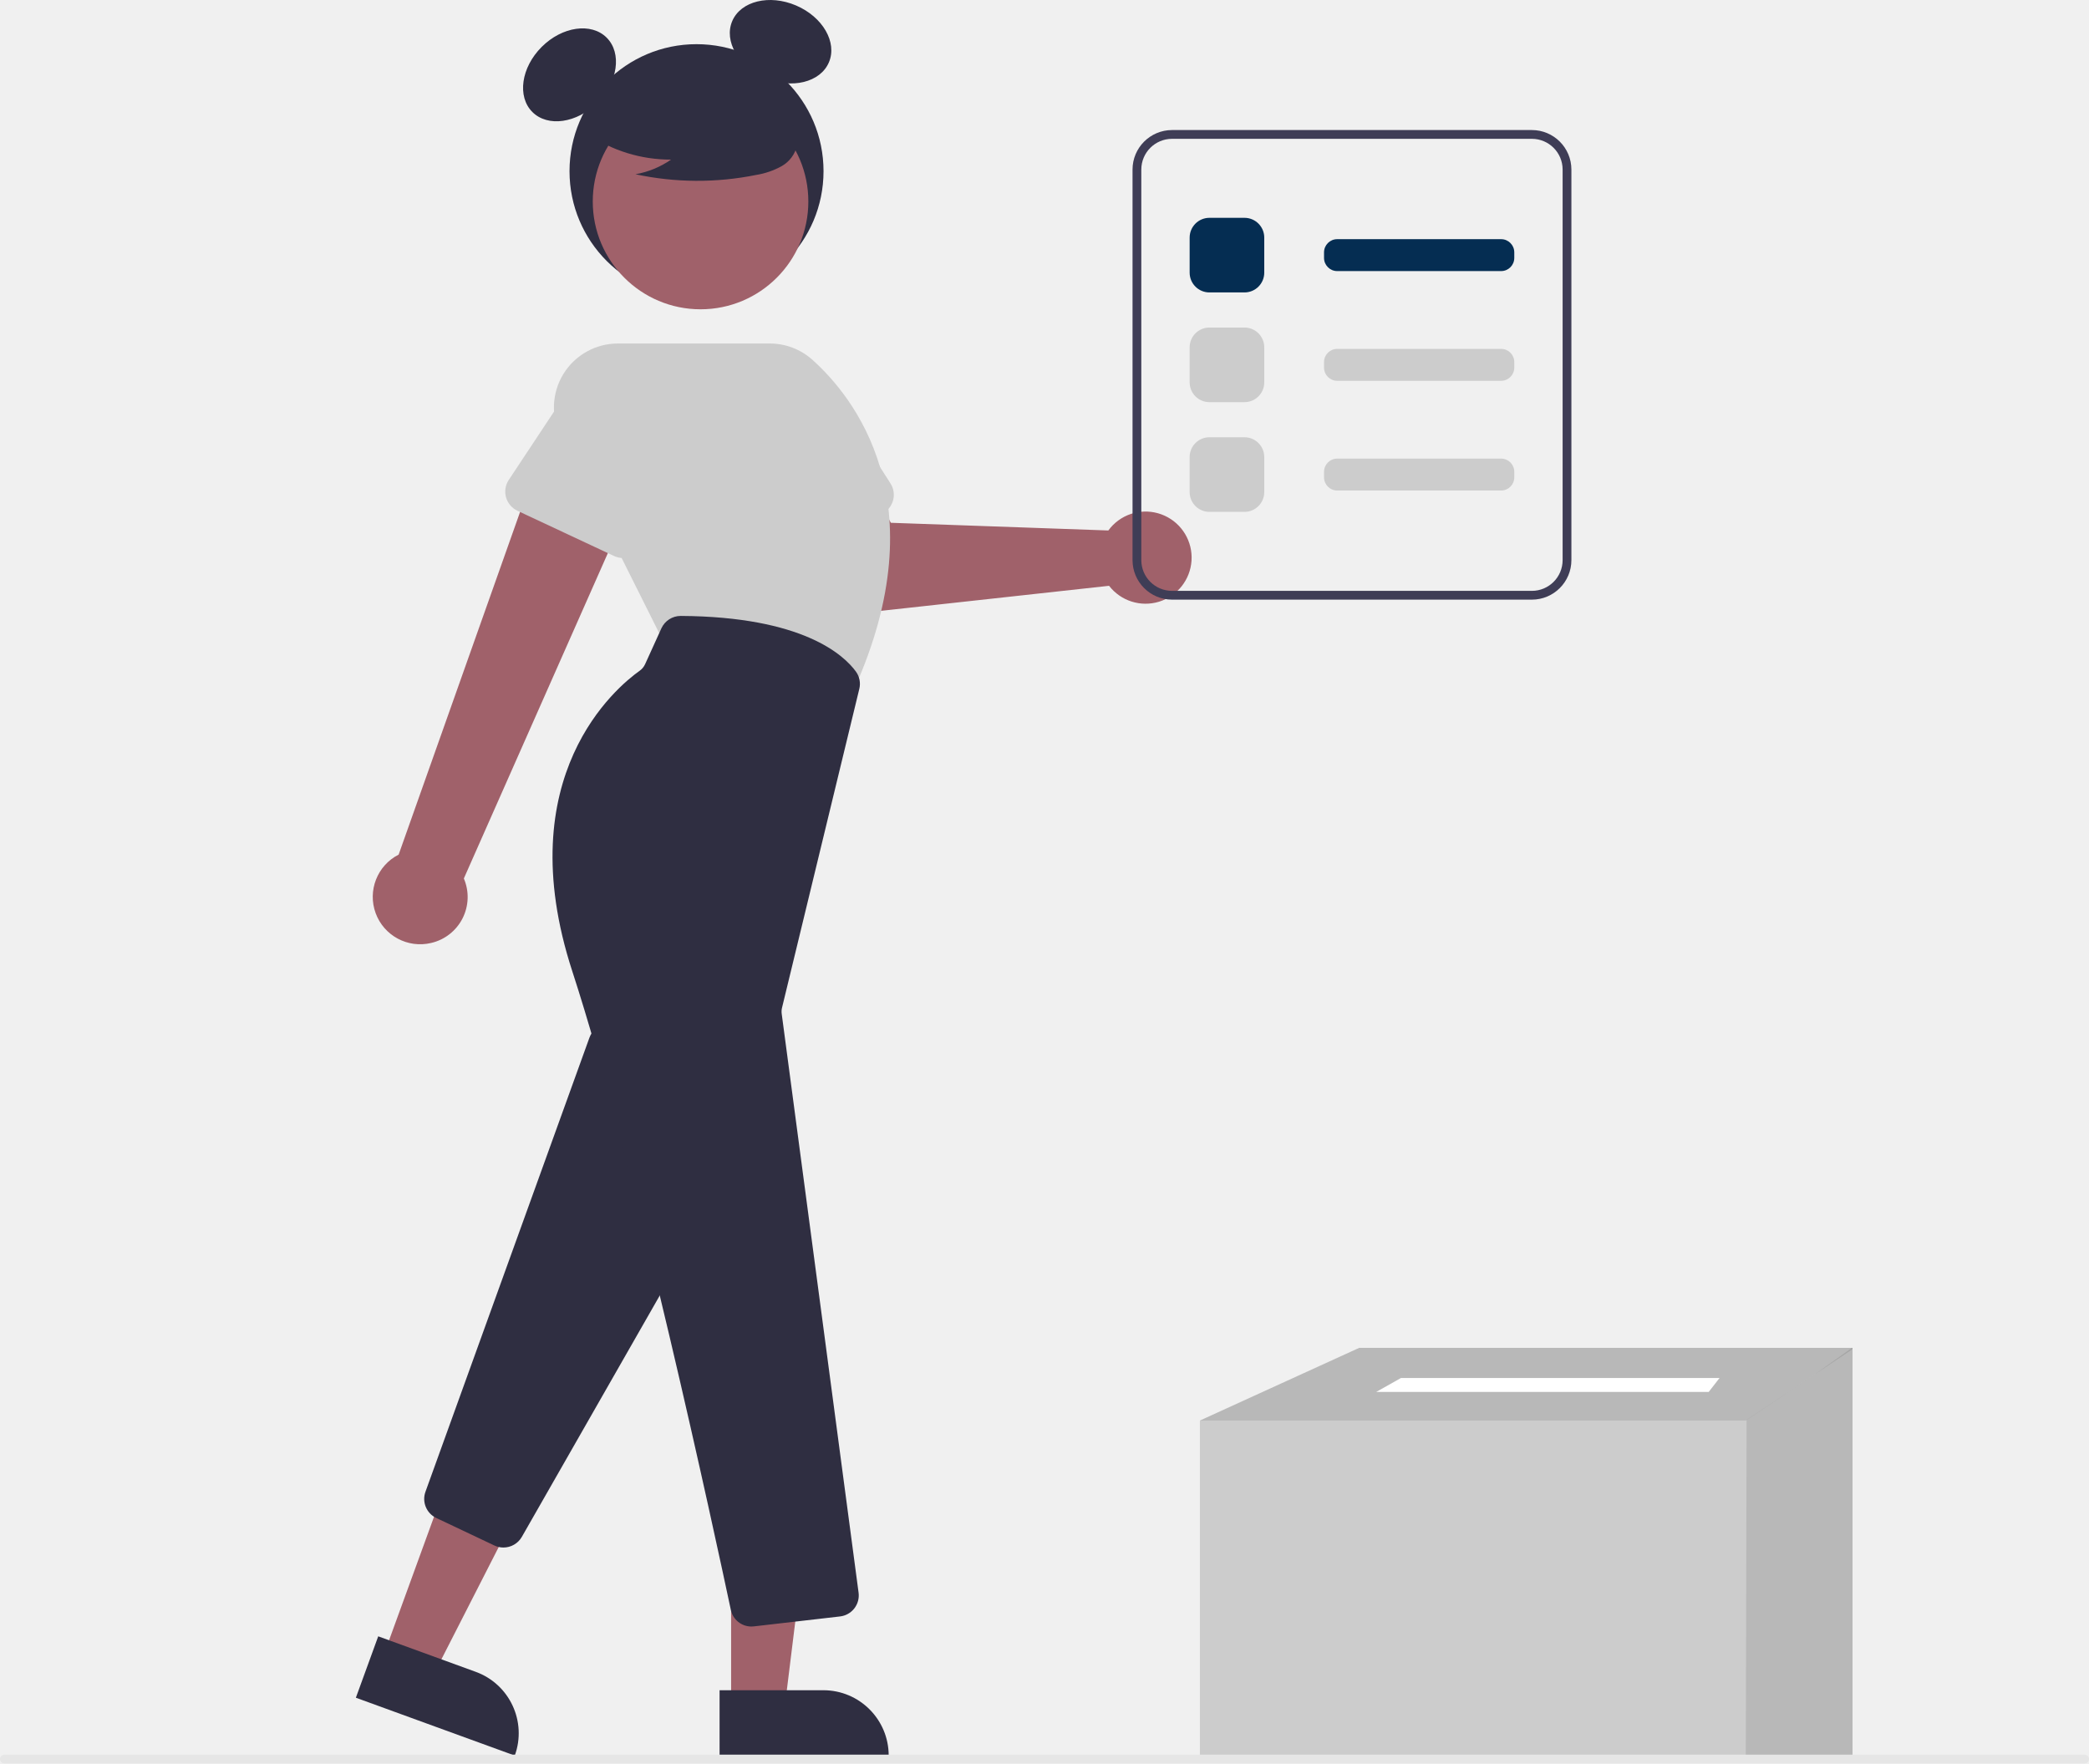
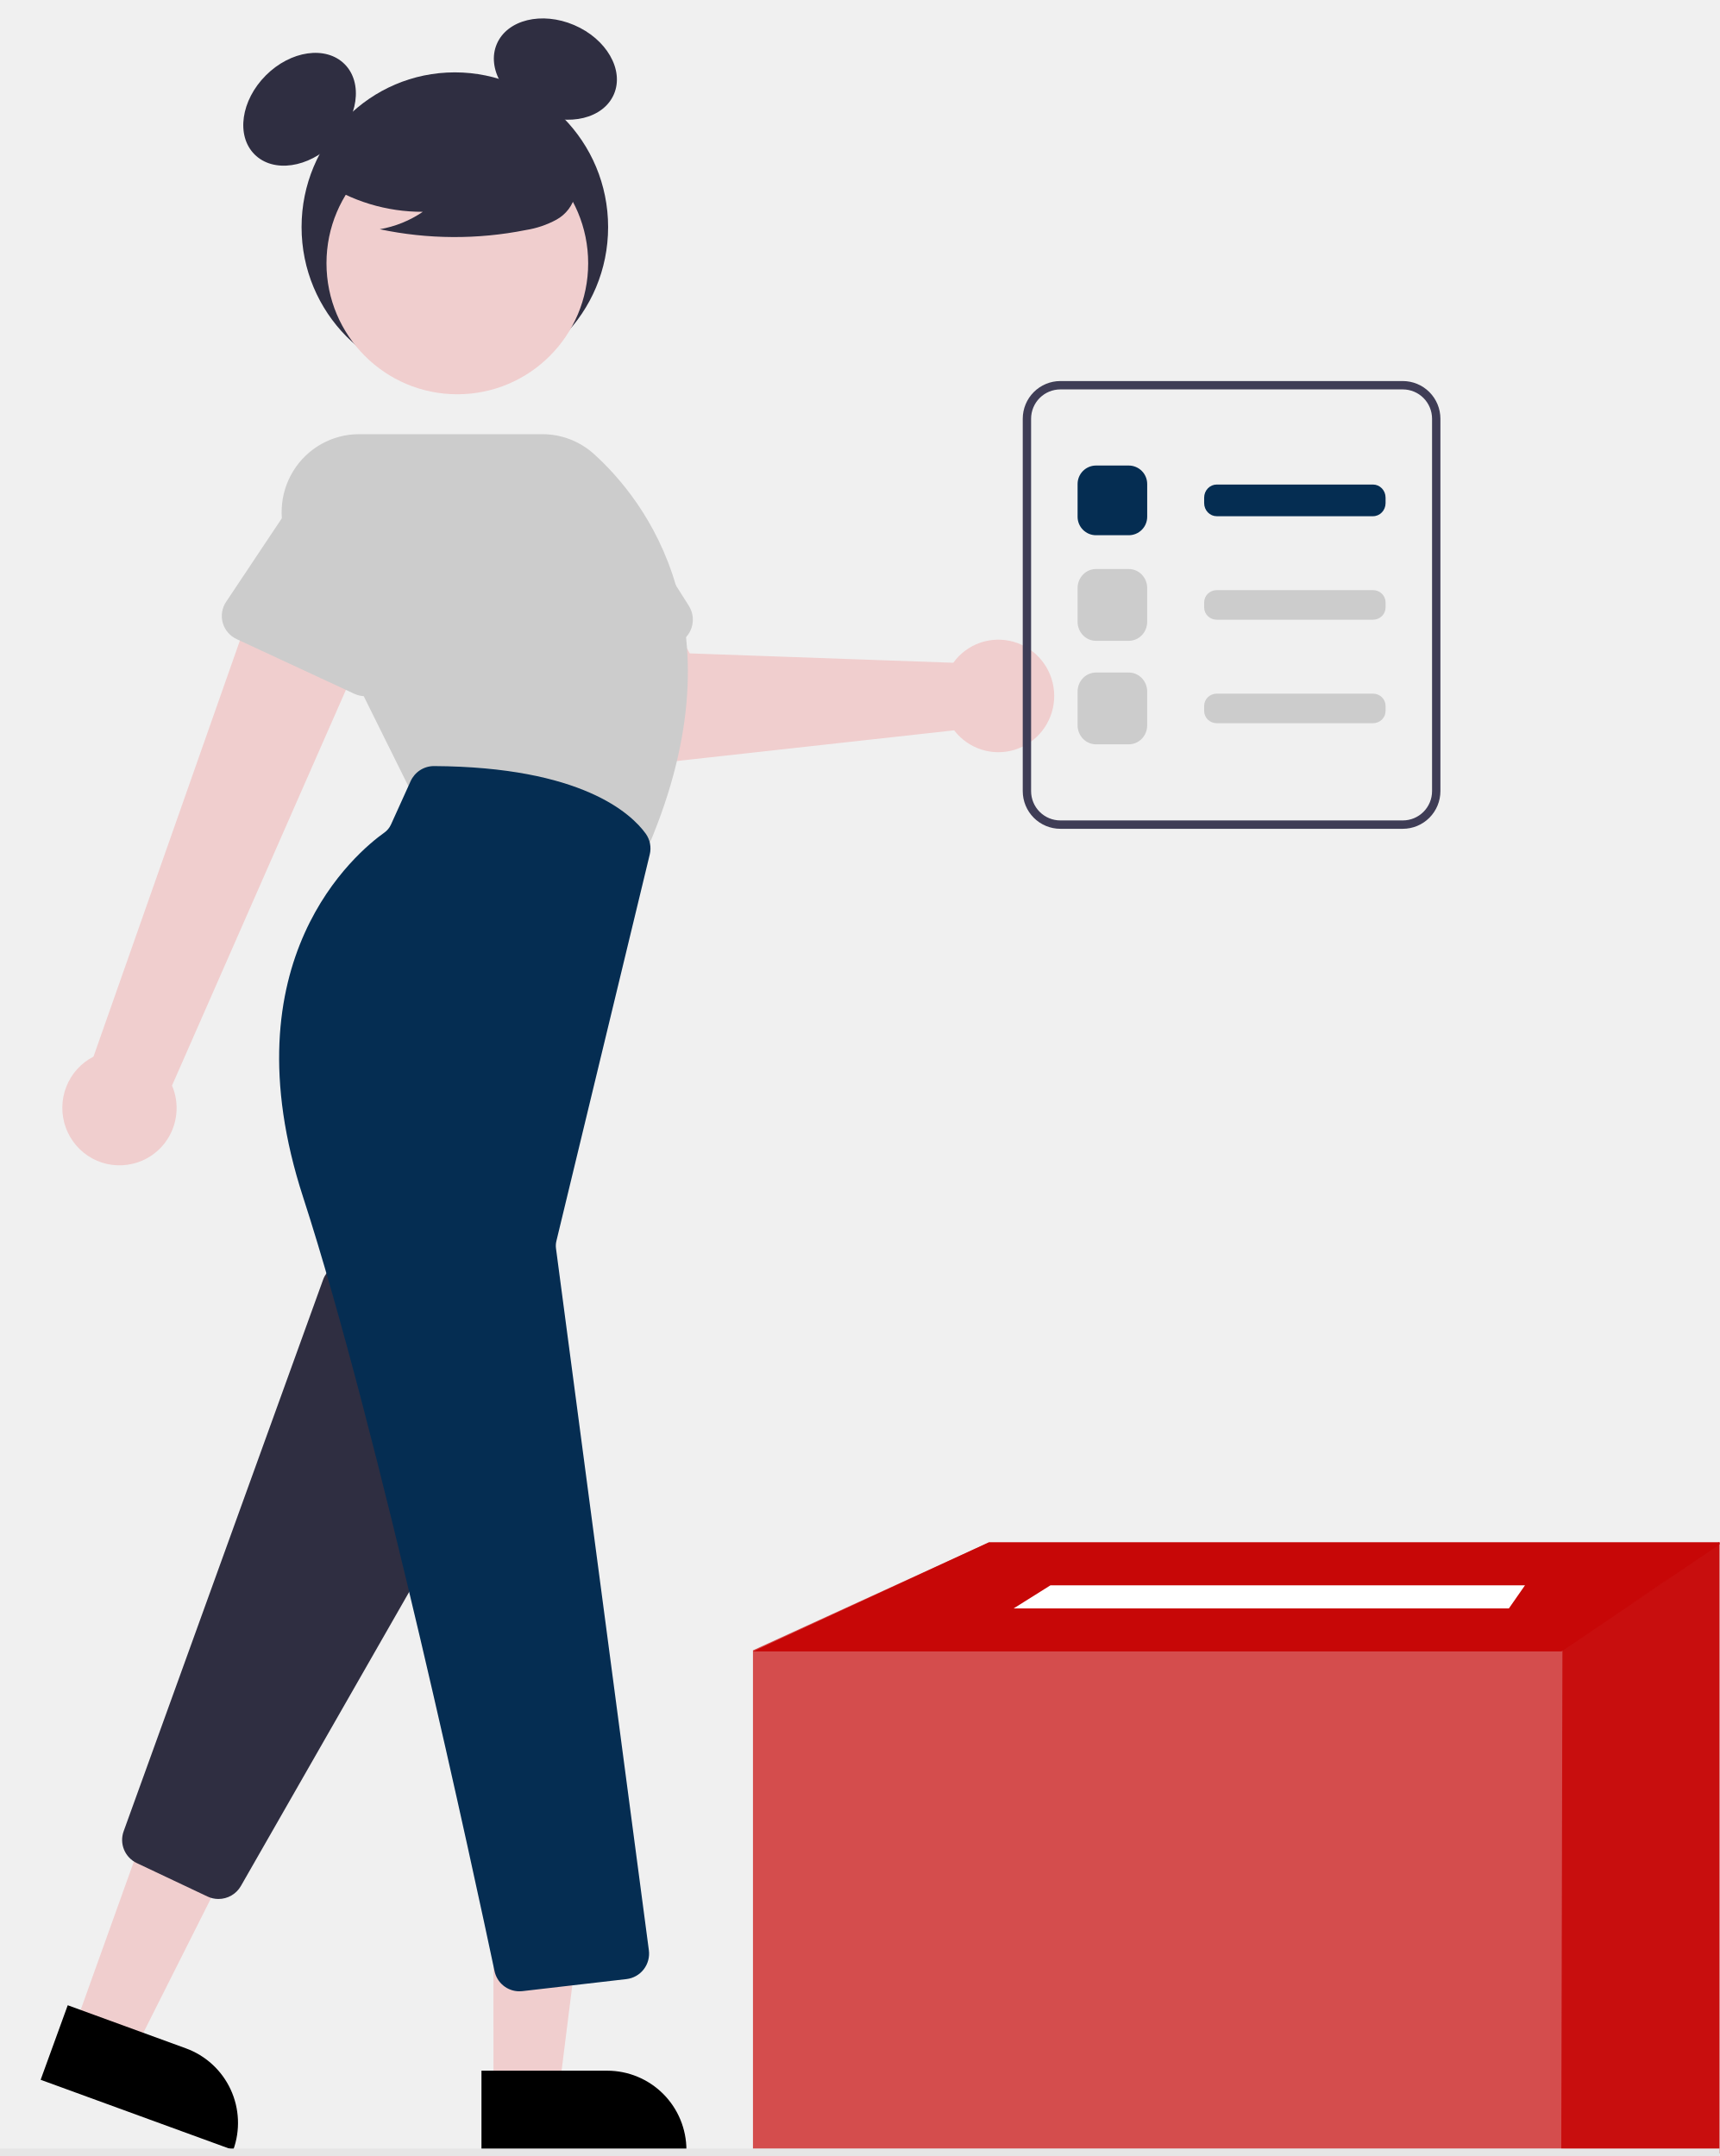
- <svg xmlns="http://www.w3.org/2000/svg" data-name="Layer 1" width="476" height="401.805" viewBox="0 0 476 401.805">
-   <path id="ad4b1b16-27d0-4c9f-840a-ee213421f5fc-644" data-name="Path 704" d="M615.624,368.703a10.52,10.52,0,0,0-1.072,1.264l-49.562-1.751-5.669-10.631-17.162,6.458,8.206,19.8a8,8,0,0,0,8.263,4.889l56.085-6.158a10.5,10.5,0,1,0,.911-13.866Z" transform="translate(-362 -249.0974)" fill="#a0616a" />
-   <circle cx="158.71" cy="39.005" r="28.94" fill="#2f2e41" />
-   <ellipse cx="491.77" cy="266.148" rx="11.975" ry="8.981" transform="translate(-406.1588 176.5892) rotate(-45)" fill="#2f2e41" />
-   <ellipse cx="539.86" cy="258.604" rx="8.981" ry="11.975" transform="translate(-272.0264 404.3829) rotate(-66.86956)" fill="#2f2e41" />
-   <path d="M562.816,366.244l-22.209,9.931a4.817,4.817,0,0,1-6.604-3.096l-6.549-23.353A13.377,13.377,0,0,1,551.91,338.875l13.001,20.382a4.817,4.817,0,0,1-2.095,6.986Z" transform="translate(-362 -249.0974)" fill="#ccc" />
-   <path d="M460.248,463.954a10.743,10.743,0,0,0,7.445-14.694L507.295,359.788l-22.655-5.706-31.804,89.742a10.801,10.801,0,0,0,7.412,20.13Z" transform="translate(-362 -249.0974)" fill="#a0616a" />
-   <polygon points="87.453 377.033 98.973 381.227 120.634 338.789 103.631 332.599 87.453 377.033" fill="#a0616a" />
-   <path d="M444.474,628.082h38.531a0,0,0,0,1,0,0V642.969a0,0,0,0,1,0,0H459.36a14.887,14.887,0,0,1-14.887-14.887v0A0,0,0,0,1,444.474,628.082Z" transform="translate(320.0624 1142.26) rotate(-159.9935)" fill="#2f2e41" />
-   <path d="M476.702,601.708a4.774,4.774,0,0,1-2.044-.459l-13.239-6.271A4.799,4.799,0,0,1,458.95,588.989l37.364-103.468a4.817,4.817,0,0,1,8.661-.841l19.762,32.937a4.822,4.822,0,0,1,.052,4.868l-43.887,76.802A4.84,4.84,0,0,1,476.702,601.708Z" transform="translate(-362 -249.0974)" fill="#2f2e41" />
-   <circle cx="159.628" cy="45.913" r="24.561" fill="#a0616a" />
-   <path d="M556.375,406.68l-43.488-11.96-23.13-46.259a14.576,14.576,0,0,1,13.038-21.095h34.599a14.557,14.557,0,0,1,9.73,3.721c9.281,8.315,28.781,32.285,9.439,75.173Z" transform="translate(-362 -249.0974)" fill="#ccc" />
-   <path d="M501.934,375.789l-22.033-10.314a4.817,4.817,0,0,1-1.974-7.022L491.317,338.232a13.377,13.377,0,0,1,24.198,11.413L508.591,372.808a4.817,4.817,0,0,1-6.657,2.982Z" transform="translate(-362 -249.0974)" fill="#ccc" />
-   <polygon points="166.591 388.629 178.851 388.629 184.684 341.341 166.589 341.342 166.591 388.629" fill="#a0616a" />
-   <path d="M525.965,634.223h38.531a0,0,0,0,1,0,0v14.887a0,0,0,0,1,0,0H540.851a14.887,14.887,0,0,1-14.887-14.887v0A0,0,0,0,1,525.965,634.223Z" transform="translate(728.4891 1034.211) rotate(179.9974)" fill="#2f2e41" />
-   <path d="M533.221,619.707a4.791,4.791,0,0,1-4.698-3.814c-3.524-16.604-21.826-101.651-36.111-145.459-14.534-44.57,10.218-64.872,15.328-68.489a3.763,3.763,0,0,0,1.253-1.513l3.712-8.166a4.834,4.834,0,0,1,4.397-2.827h.03c27.829.166,37.184,8.939,39.914,12.703a4.761,4.761,0,0,1,.754,3.926l-17.608,72.645a3.75,3.75,0,0,0-.073,1.377l17.518,131.9a4.818,4.818,0,0,1-4.223,5.42l-19.629,2.264A4.925,4.925,0,0,1,533.221,619.707Z" transform="translate(-362 -249.0974)" fill="#2f2e41" />
-   <path d="M495.82,279.562a33.405,33.405,0,0,0,19.091,5.9,20.471,20.471,0,0,1-8.114,3.338,67.359,67.359,0,0,0,27.514.155,17.807,17.807,0,0,0,5.76-1.978,7.289,7.289,0,0,0,3.555-4.755c.604-3.449-2.083-6.582-4.876-8.693a35.967,35.967,0,0,0-30.224-6.04c-3.376.873-6.759,2.347-8.951,5.059s-2.843,6.891-.753,9.684Z" transform="translate(-362 -249.0974)" fill="#2f2e41" />
-   <polygon points="422.116 307.116 422.116 400.848 397.802 400.145 273.41 400.145 273.41 323.678 309.706 307.116 422.116 307.116" fill="#ccc" />
-   <polygon points="422.116 307.116 422.116 307.408 413.387 313.25 397.802 323.678 273.41 323.678 309.706 307.116 422.116 307.116" opacity="0.1" style="isolation:isolate" />
-   <polygon points="422.116 307.116 422.116 400.848 397.802 400.145 397.978 323.501 413.387 313.25 421.975 307.116 422.116 307.116" opacity="0.1" style="isolation:isolate" />
-   <polygon points="389.344 317.158 313.582 317.158 319.22 313.987 391.811 313.987 389.344 317.158" fill="#fff" />
-   <path id="f35e270b-7f5a-4111-9d26-c6e282c8c57d-645" data-name="Path 717" d="M837,650.903H363a1,1,0,0,1,0-2H837a1,1,0,0,1,0,2Z" transform="translate(-362 -249.0974)" fill="#e6e6e6" />
-   <path d="M711.059,385.729h-82a9.01,9.01,0,0,1-9-9v-89a9.01,9.01,0,0,1,9-9h82a9.01,9.01,0,0,1,9,9v89A9.01,9.01,0,0,1,711.059,385.729Zm-82-105a7.008,7.008,0,0,0-7,7v89a7.008,7.008,0,0,0,7,7h82a7.008,7.008,0,0,0,7-7v-89a7.008,7.008,0,0,0-7-7Z" transform="translate(-362 -249.0974)" fill="#3f3d56" />
-   <path d="M645.574,315.729h-8a4.505,4.505,0,0,1-4.5-4.5v-8a4.505,4.505,0,0,1,4.5-4.5h8a4.505,4.505,0,0,1,4.5,4.5v8A4.505,4.505,0,0,1,645.574,315.729Z" transform="translate(-362 -249.0974)" fill="#052d52" />
-   <path d="M645.574,340.729h-8a4.505,4.505,0,0,1-4.5-4.5v-8a4.505,4.505,0,0,1,4.5-4.5h8a4.505,4.505,0,0,1,4.5,4.5v8A4.505,4.505,0,0,1,645.574,340.729Z" transform="translate(-362 -249.0974)" fill="#ccc" />
-   <path d="M704.044,310.866H666.695a3.003,3.003,0,0,1-3-3v-1.274a3.003,3.003,0,0,1,3-3H704.044a3.003,3.003,0,0,1,3,3v1.274A3.003,3.003,0,0,1,704.044,310.866Z" transform="translate(-362 -249.0974)" fill="#052d52" />
-   <path d="M704.044,335.866H666.695a3.003,3.003,0,0,1-3-3v-1.274a3.003,3.003,0,0,1,3-3H704.044a3.003,3.003,0,0,1,3,3v1.274A3.003,3.003,0,0,1,704.044,335.866Z" transform="translate(-362 -249.0974)" fill="#ccc" />
-   <path d="M645.574,365.729h-8a4.505,4.505,0,0,1-4.5-4.5v-8a4.505,4.505,0,0,1,4.5-4.5h8a4.505,4.505,0,0,1,4.5,4.5v8A4.505,4.505,0,0,1,645.574,365.729Z" transform="translate(-362 -249.0974)" fill="#ccc" />
-   <path d="M704.044,360.866H666.695a3.003,3.003,0,0,1-3-3v-1.274a3.003,3.003,0,0,1,3-3H704.044a3.003,3.003,0,0,1,3,3v1.274A3.003,3.003,0,0,1,704.044,360.866Z" transform="translate(-362 -249.0974)" fill="#ccc" />
+ <svg xmlns="http://www.w3.org/2000/svg" width="622" height="780" viewBox="0 0 622 780" fill="none">
+   <g clip-path="url(#clip0_14524_121584)">
+     <path d="M346.874 237.323C346.124 238.084 345.434 238.904 344.811 239.774L249.457 236.379L238.55 215.766L205.531 228.288L221.319 266.679C222.594 269.78 224.834 272.381 227.7 274.09C230.567 275.799 233.906 276.525 237.217 276.159L345.121 264.219C347.629 267.492 351.065 269.918 354.974 271.174C358.883 272.43 363.079 272.457 367.003 271.251C370.928 270.046 374.395 267.664 376.944 264.424C379.492 261.183 381.001 257.237 381.27 253.111C381.539 248.985 380.555 244.875 378.449 241.326C376.343 237.777 373.215 234.959 369.481 233.246C365.747 231.533 361.584 231.007 357.545 231.737C353.507 232.467 349.785 234.419 346.874 237.333V237.323Z" fill="#F0CECE" />
+     <path d="M164.517 138.124C195.135 138.124 219.956 113.065 219.956 82.152C219.956 51.239 195.135 26.18 164.517 26.18C133.899 26.18 109.078 51.239 109.078 82.152C109.078 113.065 133.899 138.124 164.517 138.124Z" fill="#2F2E41" />
+     <path d="M120.577 51.776C129.574 42.76 131.398 29.969 124.65 23.207C117.902 16.445 105.137 18.273 96.139 27.289C87.142 36.304 85.318 49.095 92.066 55.857C98.815 62.619 111.579 60.791 120.577 51.776Z" fill="#2F2E41" />
+     <path d="M222.07 34.059C225.819 25.265 219.372 14.075 207.67 9.067C195.968 4.058 183.443 7.127 179.694 15.921C175.945 24.715 182.392 35.904 194.094 40.913C205.796 45.921 218.321 42.853 222.07 34.059Z" fill="#2F2E41" />
+     <path d="M245.118 232.707L202.373 251.963C201.157 252.511 199.838 252.789 198.506 252.777C197.174 252.764 195.86 252.463 194.653 251.894C193.447 251.324 192.377 250.499 191.516 249.475C190.654 248.451 190.022 247.252 189.663 245.96L177.057 200.677C174.317 194.393 174.161 187.272 176.622 180.872C179.083 174.473 183.962 169.317 190.189 166.533C196.416 163.75 203.484 163.567 209.845 166.023C216.207 168.479 221.342 173.375 224.127 179.639L249.151 219.16C249.867 220.292 250.333 221.566 250.516 222.895C250.7 224.225 250.596 225.578 250.214 226.864C249.831 228.15 249.178 229.337 248.298 230.345C247.419 231.354 246.334 232.159 245.118 232.707Z" fill="#CCCCCC" />
+     <path d="M47.987 421.028C50.912 420.344 53.652 419.022 56.014 417.156C58.377 415.289 60.304 412.924 61.661 410.226C63.018 407.528 63.771 404.564 63.867 401.541C63.964 398.518 63.401 395.511 62.219 392.731L137.925 220.433L94.617 209.445L33.819 382.263C29.314 384.573 25.807 388.468 23.963 393.209C22.118 397.949 22.064 403.207 23.811 407.985C25.557 412.763 28.983 416.73 33.439 419.134C37.895 421.538 43.071 422.212 47.987 421.028Z" fill="#F0CECE" />
+     <path d="M27.043 733.084L48.951 741.182L90.144 659.244L57.809 647.293L27.043 733.084Z" fill="#F0CECE" />
+     <path d="M84.359 777.84L14.701 752.426L24.5 725.458L67.245 741.053C74.383 743.657 80.196 748.996 83.406 755.894C86.615 762.793 86.958 770.687 84.359 777.84Z" fill="black" />
+     <path d="M79.009 687.013C77.644 687.013 76.296 686.711 75.062 686.128L49.5 674.034C47.404 673.052 45.753 671.321 44.871 669.183C43.989 667.045 43.94 664.655 44.734 662.483L116.876 462.939C117.473 461.286 118.528 459.837 119.917 458.759C121.306 457.681 122.973 457.018 124.723 456.848C126.474 456.678 128.237 457.008 129.808 457.799C131.379 458.589 132.693 459.809 133.598 461.316L171.755 524.837C172.604 526.252 173.061 527.868 173.079 529.517C173.096 531.167 172.674 532.792 171.856 534.225L87.118 682.342C86.297 683.764 85.115 684.945 83.691 685.765C82.267 686.585 80.652 687.015 79.009 687.013Z" fill="#2F2E41" />
+     <path d="M165.416 142.639C191.553 142.639 212.742 121.419 212.742 95.243C212.742 69.067 191.553 47.848 165.416 47.848C139.278 47.848 118.09 69.067 118.09 95.243C118.09 121.419 139.278 142.639 165.416 142.639Z" fill="#F0CECE" />
+     <path d="M232.609 310.554L149.185 287.412L104.815 197.901C102.684 193.6 101.677 188.822 101.892 184.019C102.106 179.216 103.534 174.548 106.039 170.458C108.545 166.369 112.046 162.993 116.209 160.652C120.372 158.311 125.059 157.082 129.825 157.082H196.198C203.087 157.078 209.735 159.642 214.864 164.283C232.668 180.372 270.074 226.755 232.97 309.745L232.609 310.554Z" fill="#CCCCCC" />
+     <path d="M128.17 251.003L85.589 231.215C84.377 230.652 83.302 229.836 82.437 228.824C81.572 227.811 80.936 226.625 80.574 225.347C80.212 224.068 80.132 222.727 80.339 221.415C80.546 220.103 81.035 218.851 81.773 217.743L107.651 178.945C110.591 172.811 115.859 168.084 122.302 165.8C128.745 163.515 135.838 163.86 142.026 166.757C148.214 169.655 152.992 174.869 155.315 181.258C157.637 187.647 157.314 194.689 154.416 200.842L141.035 245.282C140.651 246.554 139.996 247.73 139.114 248.728C138.231 249.726 137.143 250.524 135.922 251.067C134.701 251.61 133.377 251.885 132.039 251.874C130.701 251.863 129.382 251.566 128.17 251.003Z" fill="#CCCCCC" />
+     <path d="M178.488 755.625H202.308L213.641 665.348L178.484 665.35L178.488 755.625Z" fill="#F0CECE" />
+     <path d="M248.281 777.836L174.149 777.839L174.148 749.139L219.638 749.137C227.234 749.137 234.52 752.16 239.891 757.542C245.263 762.924 248.281 770.224 248.281 777.836Z" fill="black" />
+     <path d="M187.875 720.416C185.761 720.419 183.711 719.691 182.07 718.353C180.429 717.016 179.298 715.151 178.867 713.074C172.109 681.111 137.013 517.395 109.621 433.065C81.75 347.267 129.215 308.187 139.013 301.225C140.056 300.485 140.885 299.48 141.415 298.313L148.534 282.593C149.272 280.971 150.459 279.595 151.954 278.63C153.449 277.665 155.188 277.153 156.965 277.152H157.023C210.387 277.472 228.326 294.359 233.562 301.605C234.334 302.684 234.864 303.919 235.113 305.225C235.363 306.53 235.327 307.874 235.007 309.163L201.243 449.004C201.034 449.871 200.986 450.77 201.103 451.654L234.696 705.562C234.857 706.782 234.775 708.023 234.454 709.211C234.133 710.399 233.579 711.511 232.826 712.482C232.072 713.453 231.133 714.264 230.064 714.867C228.995 715.471 227.817 715.854 226.598 715.995L188.959 720.354C188.599 720.396 188.237 720.416 187.875 720.416Z" fill="#052D52" />
+     <path d="M116.285 65.477C127.061 72.787 139.851 76.677 152.938 76.626C148.269 79.811 142.955 81.963 137.36 82.933C154.76 86.606 172.744 86.706 190.185 83.225C194.061 82.613 197.802 81.349 201.243 79.487C202.957 78.545 204.451 77.258 205.627 75.71C206.803 74.162 207.635 72.388 208.068 70.503C209.227 63.986 204.068 58.066 198.707 54.077C190.498 48.061 181.034 43.916 170.998 41.943C160.962 39.969 150.606 40.215 140.679 42.664C134.197 44.313 127.703 47.099 123.493 52.223C119.282 57.346 118.035 65.245 122.047 70.52L116.285 65.477Z" fill="#2F2E41" />
+     <path d="M507.404 299.846H383.526C379.921 299.842 376.465 298.405 373.916 295.851C371.368 293.296 369.934 289.833 369.93 286.221V151.481C369.934 147.868 371.368 144.405 373.916 141.851C376.465 139.296 379.921 137.86 383.526 137.855H507.404C511.008 137.86 514.464 139.296 517.013 141.851C519.562 144.405 520.996 147.868 521 151.481V286.221C520.996 289.833 519.562 293.296 517.013 295.851C514.464 298.405 511.008 299.842 507.404 299.846ZM383.526 140.883C380.722 140.886 378.034 142.004 376.052 143.991C374.069 145.977 372.954 148.671 372.951 151.481V286.221C372.954 289.03 374.069 291.724 376.052 293.711C378.034 295.697 380.722 296.815 383.526 296.818H507.404C510.207 296.815 512.895 295.697 514.878 293.711C516.86 291.724 517.975 289.03 517.979 286.221V151.481C517.975 148.671 516.86 145.977 514.878 143.991C512.895 142.004 510.207 140.886 507.404 140.883H383.526Z" fill="#3F3D56" />
+     <path d="M408.279 193.637H396.43C394.663 193.635 392.969 192.932 391.72 191.68C390.47 190.429 389.768 188.732 389.766 186.963V175.097C389.768 173.327 390.47 171.63 391.72 170.379C392.969 169.128 394.663 168.424 396.43 168.422H408.279C410.046 168.424 411.74 169.128 412.99 170.379C414.239 171.63 414.942 173.327 414.944 175.097V186.963C414.942 188.732 414.239 190.429 412.99 191.68C411.74 192.932 410.046 193.635 408.279 193.637Z" fill="#052D52" />
+     <path d="M408.279 231.839H396.43C394.663 231.837 392.969 231.112 391.72 229.823C390.47 228.533 389.768 226.785 389.766 224.962V212.736C389.768 210.913 390.47 209.165 391.72 207.876C392.969 206.587 394.663 205.861 396.43 205.859H408.279C410.046 205.861 411.74 206.587 412.99 207.876C414.239 209.165 414.942 210.913 414.944 212.736V224.962C414.942 226.785 414.239 228.533 412.99 229.823C411.74 231.112 410.046 231.837 408.279 231.839Z" fill="#CCCCCC" />
+     <path d="M496.622 186.758H440.088C438.884 186.757 437.73 186.259 436.878 185.372C436.027 184.486 435.548 183.285 435.547 182.031V180.024C435.548 178.771 436.027 177.569 436.878 176.683C437.73 175.797 438.884 175.298 440.088 175.297H496.622C497.826 175.298 498.98 175.797 499.832 176.683C500.683 177.569 501.162 178.771 501.163 180.024V182.031C501.162 183.285 500.683 184.486 499.832 185.372C498.98 186.259 497.826 186.757 496.622 186.758Z" fill="#052D52" />
+     <path d="M496.622 224.197H440.088C438.884 224.196 437.73 223.731 436.878 222.904C436.027 222.077 435.548 220.955 435.547 219.785V217.912C435.548 216.742 436.027 215.621 436.878 214.794C437.73 213.967 438.884 213.501 440.088 213.5H496.622C497.826 213.501 498.98 213.967 499.832 214.794C500.683 215.621 501.162 216.742 501.163 217.912V219.785C501.162 220.955 500.683 222.077 499.832 222.904C498.98 223.731 497.826 224.196 496.622 224.197Z" fill="#CCCCCC" />
+     <path d="M408.279 269.284H396.43C394.663 269.282 392.969 268.557 391.72 267.268C390.47 265.979 389.768 264.231 389.766 262.407V250.182C389.768 248.358 390.47 246.61 391.72 245.321C392.969 244.032 394.663 243.307 396.43 243.305H408.279C410.046 243.307 411.74 244.032 412.99 245.321C414.239 246.61 414.942 248.358 414.944 250.182V262.407C414.942 264.231 414.239 265.979 412.99 267.268C411.74 268.557 410.046 269.282 408.279 269.284Z" fill="#CCCCCC" />
+     <path d="M496.622 261.643H440.088C438.884 261.642 437.73 261.176 436.878 260.349C436.027 259.522 435.548 258.401 435.547 257.231V255.357C435.548 254.188 436.027 253.066 436.878 252.239C437.73 251.412 438.884 250.947 440.088 250.945H496.622C497.826 250.947 498.98 251.412 499.832 252.239C500.683 253.066 501.162 254.188 501.163 255.357V257.231C501.162 258.401 500.683 259.522 499.832 260.349C498.98 261.176 497.826 261.642 496.622 261.643Z" fill="#CCCCCC" />
+     <path opacity="0.7" d="M622.001 558V779.096L564.831 777.438H272.348V597.067L357.691 558H622.001Z" fill="#C70707" />
+     <path d="M622.001 558V558.695L601.476 572.607L564.831 597.439H272.348L357.691 558H622.001Z" fill="#C70707" />
+     <path opacity="0.9" d="M622 558V779.096L564.719 777.438L565.133 596.649L601.435 572.469L621.668 558H622Z" fill="#C70707" />
+     <path d="M545.762 581.901H366.625L379.956 573.535H551.595L545.762 581.901Z" fill="white" />
+     <path d="M716.673 780.904H-128.027C-128.499 780.904 -128.952 780.714 -129.287 780.375C-129.621 780.037 -129.809 779.577 -129.809 779.099C-129.809 778.62 -129.621 778.16 -129.287 777.822C-128.952 777.483 -128.499 777.293 -128.027 777.293H716.673C717.146 777.293 717.599 777.483 717.933 777.822C718.267 778.16 718.455 778.62 718.455 779.099C718.455 779.577 718.267 780.037 717.933 780.375C717.599 780.714 717.146 780.904 716.673 780.904Z" fill="#E6E6E6" />
+   </g>
+   <defs>
+     <clipPath id="clip0_14524_121584">
+       <rect width="622" height="780" fill="white" />
+     </clipPath>
+   </defs>
</svg>
